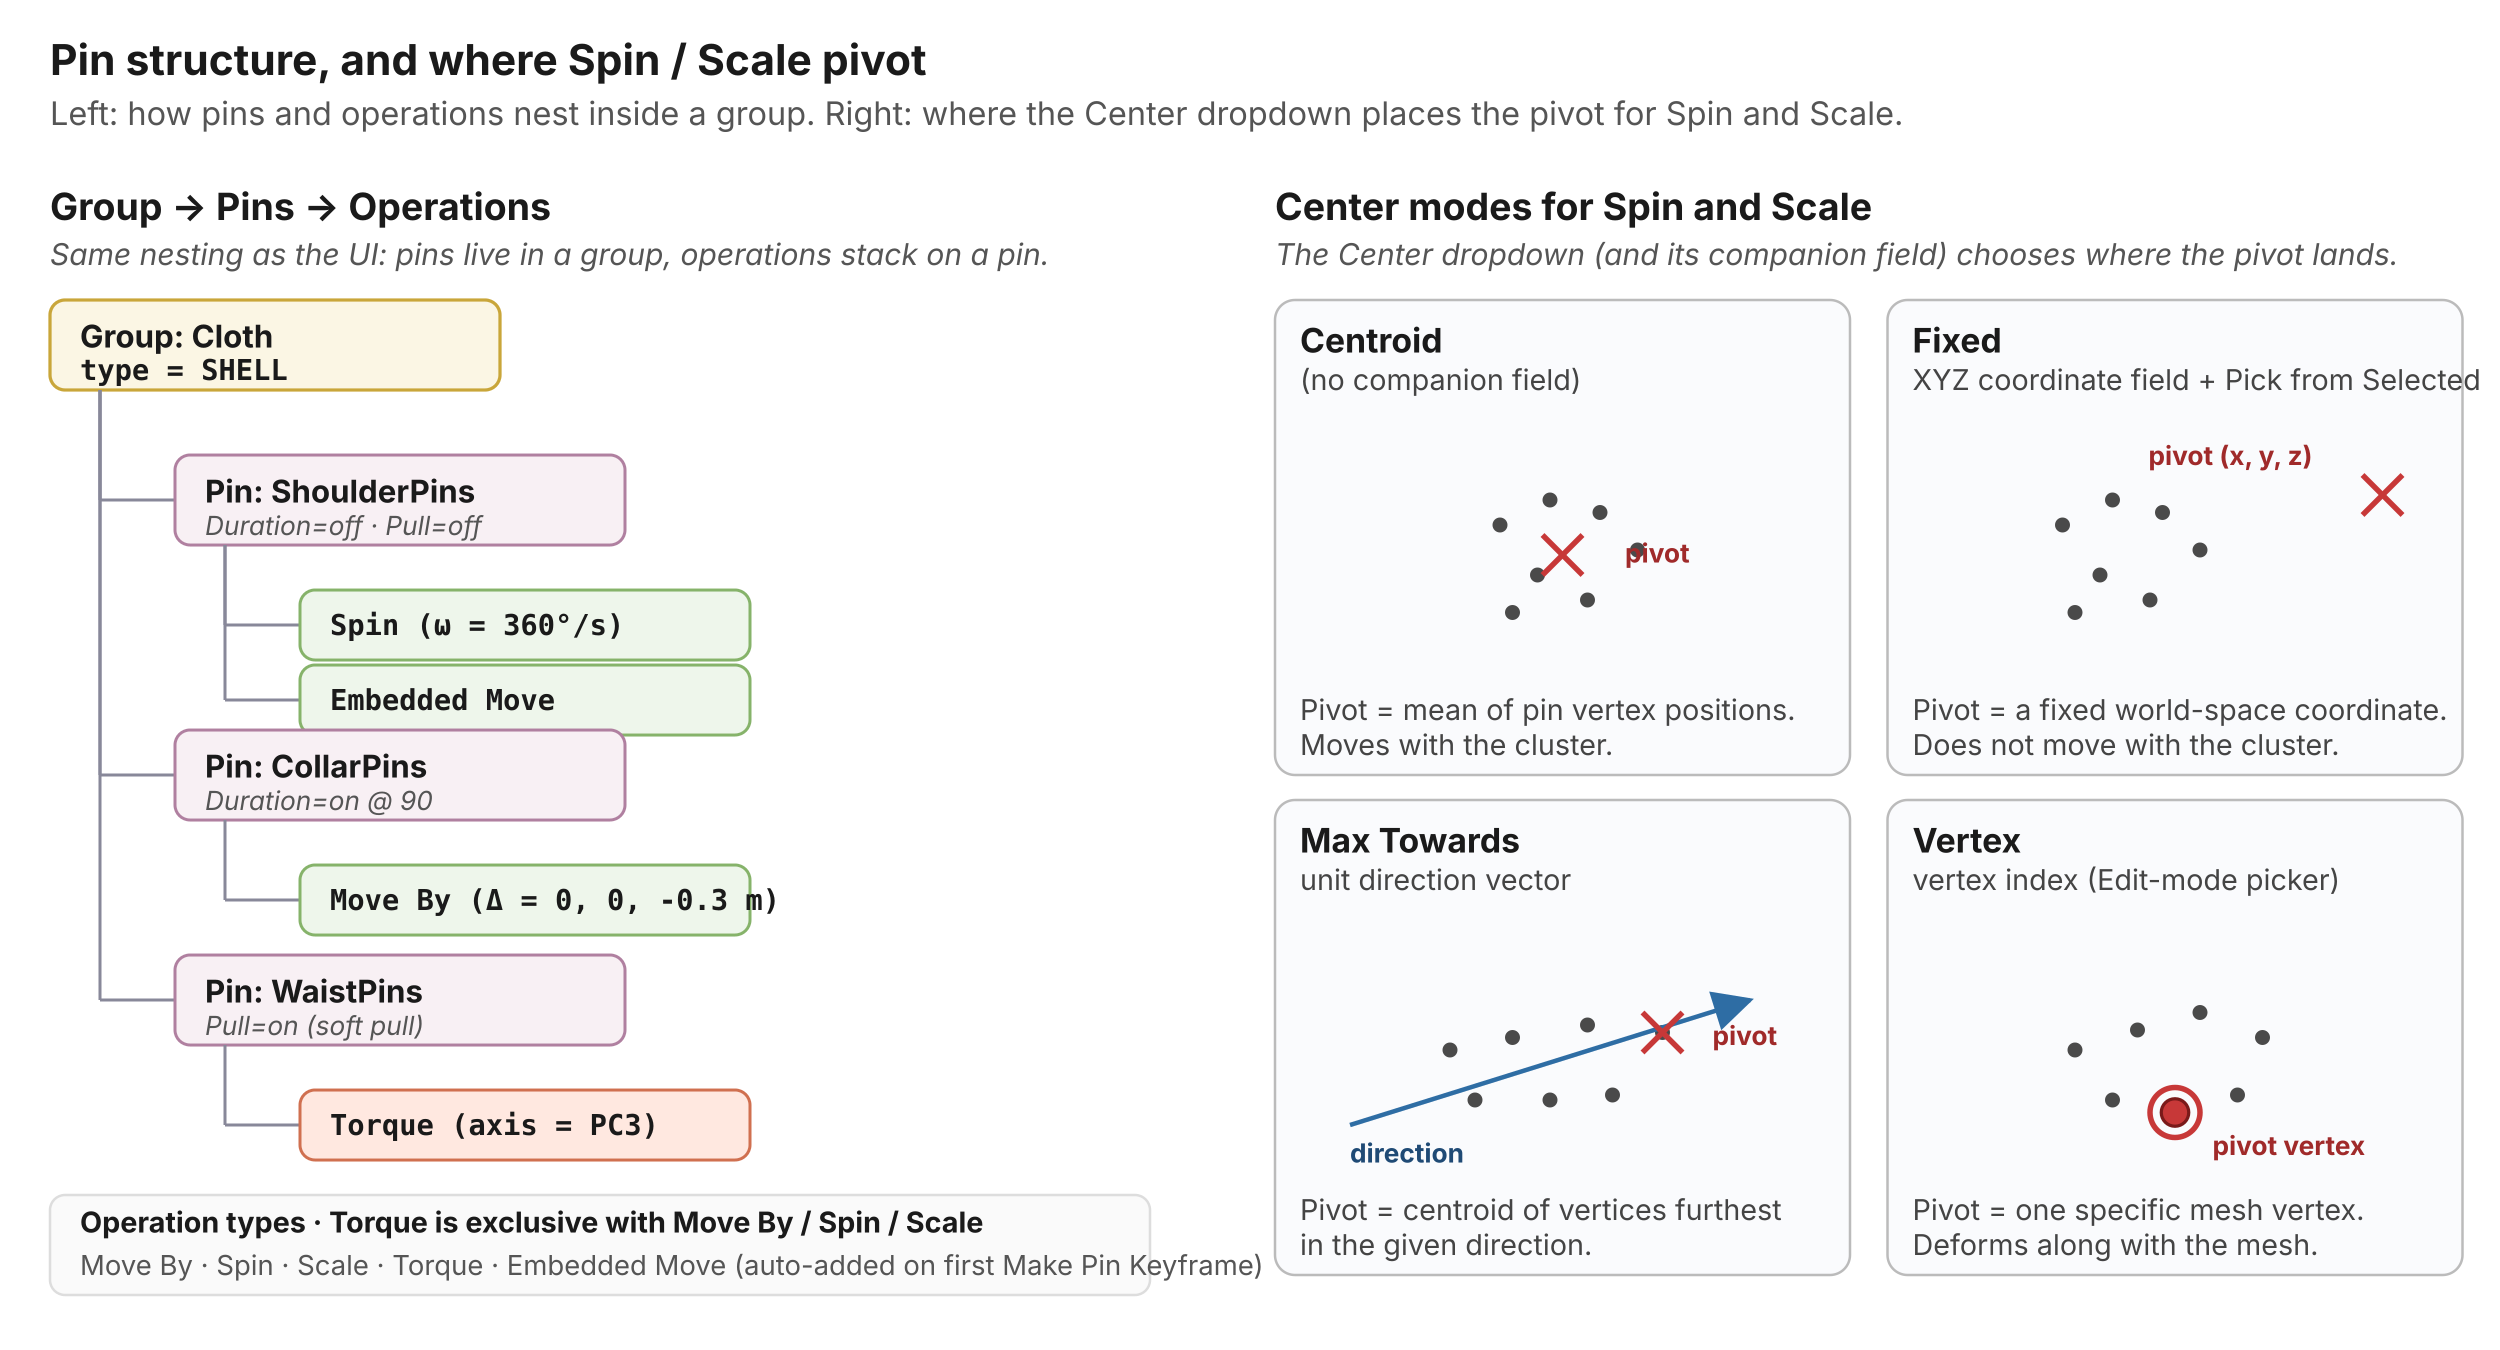
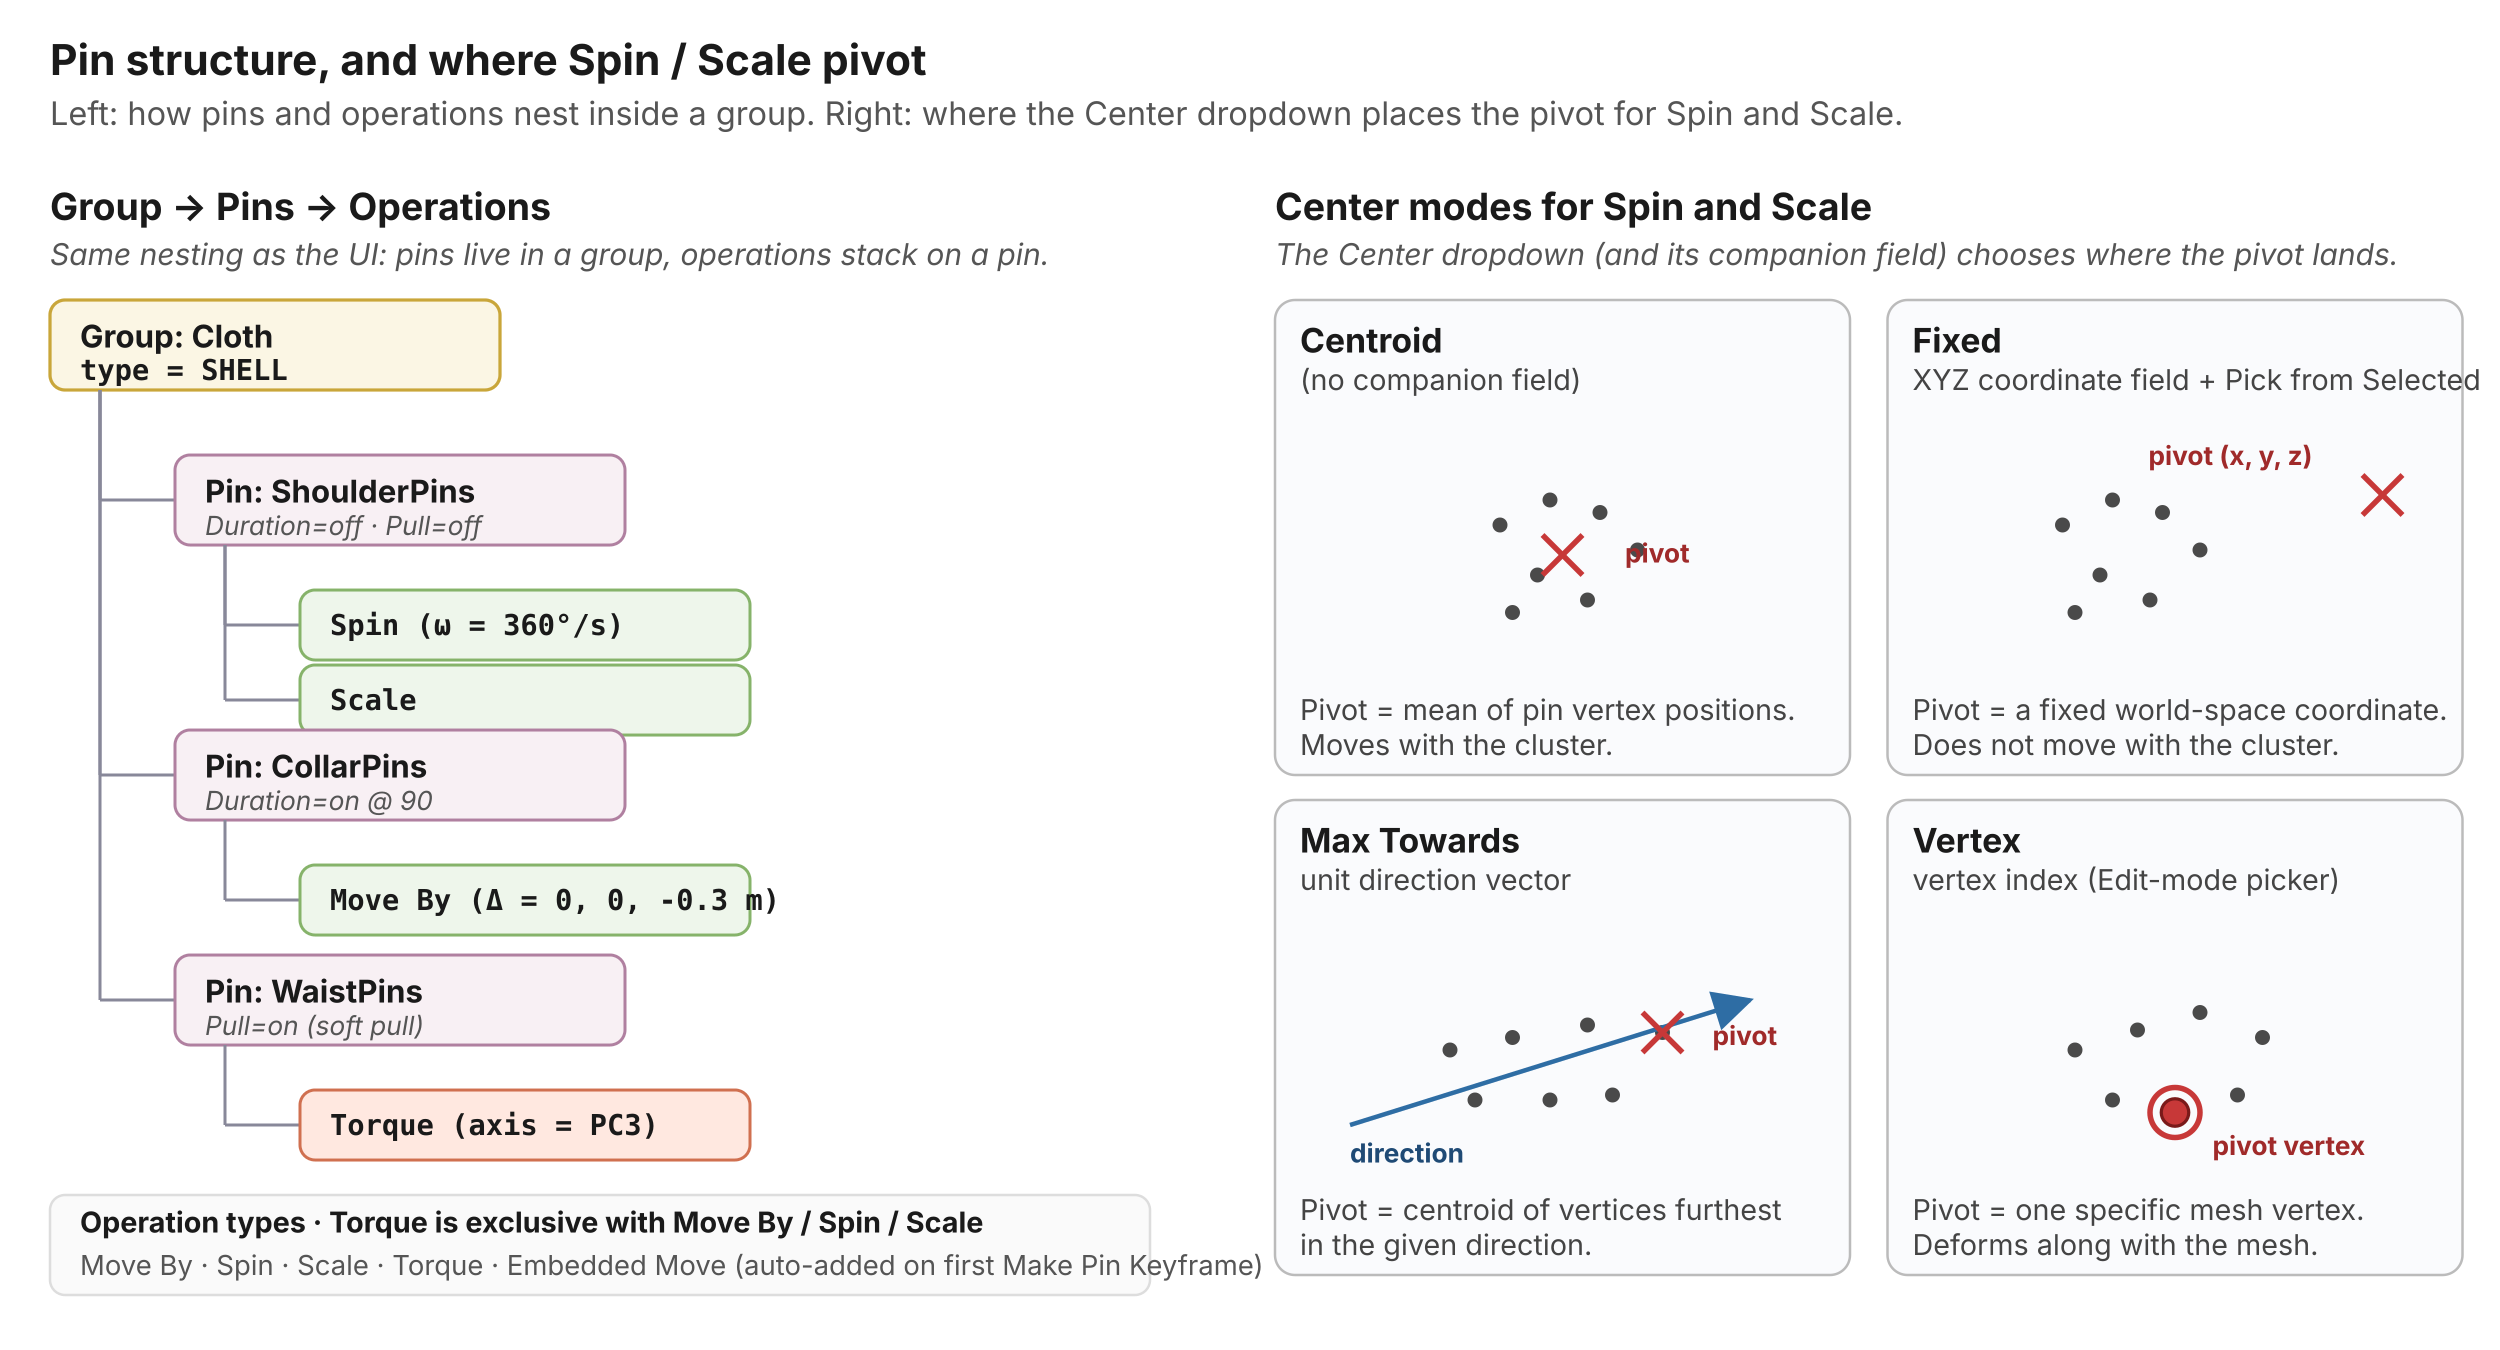
<svg xmlns="http://www.w3.org/2000/svg" viewBox="0 0 1000 540" role="img" aria-label="Pin structure on the left (Group contains Pins, each Pin stacks Operations). Center modes on the right (Centroid, Fixed, Max Towards, and Vertex pivots for Spin and Scale operations), each shown as a small schematic with the vertex cluster and the resolved pivot marker">
  <defs>
    <marker id="ph-arrow" viewBox="0 0 10 10" refX="9" refY="5" markerWidth="9" markerHeight="9" orient="auto-start-reverse">
      <path d="M 0 0 L 10 5 L 0 10 z" fill="#2e6da4" />
    </marker>
  </defs>
  <style>
    .title       { font: 700 17px -apple-system, BlinkMacSystemFont, "Segoe UI", sans-serif; fill: #1a1a1a; }
    .sub         { font: 13px -apple-system, sans-serif; fill: #555; }

    .col-title   { font: 700 15px -apple-system, sans-serif; fill: #1a1a1a; }
    .col-sub     { font: italic 12px -apple-system, sans-serif; fill: #555; }

    .tree-line   { stroke: #889; stroke-width: 1.2; fill: none; }

    .grp-box     { fill: #fbf6e4; stroke: #c9a63a; stroke-width: 1.3; }
    .pin-box     { fill: #f8f0f4; stroke: #b080a0; stroke-width: 1.2; }
    .op-box      { fill: #eef6eb; stroke: #86b36a; stroke-width: 1.2; }
    .tq-box      { fill: #ffe8e0; stroke: #d07050; stroke-width: 1.2; }

    .lbl         { font: 700 12.5px -apple-system, sans-serif; fill: #1a1a1a; }
    .lbl-mono    { font: 600 11.5px "Menlo", "Consolas", monospace; fill: #1a1a1a; }
    .lbl-sub     { font: 10.5px -apple-system, sans-serif; fill: #555; font-style: italic; }

    .tag         { font: 700 10px -apple-system, sans-serif; fill: #7a2a00; }

    .schem-box   { fill: #fafbfd; stroke: #bbb; stroke-width: 1; }
    .schem-ttl   { font: 700 13.5px -apple-system, sans-serif; fill: #1a1a1a; }
    .schem-cap   { font: 11.5px -apple-system, sans-serif; fill: #444; }

    .vert        { fill: #4a4a4a; }
    .vert-hi     { fill: #c73838; stroke: #7a1a1a; stroke-width: 1.3; }
    .pivot       { stroke: #c73838; stroke-width: 2.2; fill: none; }
    .pivot-lbl   { font: 700 10.5px -apple-system, sans-serif; fill: #a02a2a; }
    .dir-arr     { stroke: #2e6da4; stroke-width: 1.8; fill: none; }
    .dir-lbl     { font: 700 10.5px -apple-system, sans-serif; fill: #1f4a75; }

    .legend-box  { fill: #fafafa; stroke: #ddd; stroke-width: 1; }
    .legend-ttl  { font: 700 11.5px -apple-system, sans-serif; fill: #1a1a1a; }
    .note        { font: 11px -apple-system, sans-serif; fill: #555; }
  </style>
  <text x="20" y="30" class="title">Pin structure, and where Spin / Scale pivot</text>
  <text x="20" y="50" class="sub">Left: how pins and operations nest inside a group. Right: where the Center dropdown places the pivot for Spin and Scale.</text>
  <text x="20" y="88" class="col-title">Group → Pins → Operations</text>
  <text x="20" y="106" class="col-sub">Same nesting as the UI: pins live in a group, operations stack on a pin.</text>
  <rect x="20" y="120" width="180" height="36" rx="6" class="grp-box" />
  <text x="32" y="139" class="lbl">Group:  Cloth</text>
  <text x="32" y="152" class="lbl-mono">type = SHELL</text>
  <path d="M 40 156 L 40 200" class="tree-line" />
  <path d="M 40 200 L 70 200" class="tree-line" />
  <path d="M 40 156 L 40 310" class="tree-line" />
  <path d="M 40 310 L 70 310" class="tree-line" />
  <path d="M 40 156 L 40 400" class="tree-line" />
  <path d="M 40 400 L 70 400" class="tree-line" />
  <rect x="70" y="182" width="180" height="36" rx="6" class="pin-box" />
  <text x="82" y="201" class="lbl">Pin:  ShoulderPins</text>
  <text x="82" y="214" class="lbl-sub">Duration=off · Pull=off</text>
  <path d="M 90 218 L 90 250" class="tree-line" />
  <path d="M 90 250 L 120 250" class="tree-line" />
  <path d="M 90 218 L 90 280" class="tree-line" />
  <path d="M 90 280 L 120 280" class="tree-line" />
  <rect x="120" y="236" width="180" height="28" rx="6" class="op-box" />
  <text x="132" y="254" class="lbl-mono">Spin  (ω = 360°/s)</text>
  <rect x="120" y="266" width="180" height="28" rx="6" class="op-box" />
-   <text x="132" y="284" class="lbl-mono">Embedded Move</text>
+   <text x="132" y="284" class="lbl-mono">Scale</text>
  <rect x="70" y="292" width="180" height="36" rx="6" class="pin-box" />
  <text x="82" y="311" class="lbl">Pin:  CollarPins</text>
  <text x="82" y="324" class="lbl-sub">Duration=on @ 90</text>
  <path d="M 90 328 L 90 360" class="tree-line" />
  <path d="M 90 360 L 120 360" class="tree-line" />
  <rect x="120" y="346" width="180" height="28" rx="6" class="op-box" />
  <text x="132" y="364" class="lbl-mono">Move By  (Δ = 0, 0, -0.3 m)</text>
  <rect x="70" y="382" width="180" height="36" rx="6" class="pin-box" />
  <text x="82" y="401" class="lbl">Pin:  WaistPins</text>
  <text x="82" y="414" class="lbl-sub">Pull=on (soft pull)</text>
  <path d="M 90 418 L 90 450" class="tree-line" />
  <path d="M 90 450 L 120 450" class="tree-line" />
  <rect x="120" y="436" width="180" height="28" rx="6" class="tq-box" />
  <text x="132" y="454" class="lbl-mono">Torque  (axis = PC3)</text>
  <text x="290" y="452" text-anchor="end" class="tag" opacity="0">exclusive</text>
  <rect x="20" y="478" width="440" height="40" rx="6" class="legend-box" />
  <text x="32" y="493" class="legend-ttl">Operation types  ·  Torque is exclusive with Move By / Spin / Scale</text>
  <text x="32" y="510" class="note">Move By  ·  Spin  ·  Scale  ·  Torque  ·  Embedded Move (auto-added on first Make Pin Keyframe)</text>
  <text x="510" y="88" class="col-title">Center modes for Spin and Scale</text>
  <text x="510" y="106" class="col-sub">The Center dropdown (and its companion field) chooses where the pivot lands.</text>
  <rect x="510" y="120" width="230" height="190" rx="8" class="schem-box" />
  <text x="520" y="141" class="schem-ttl">Centroid</text>
  <text x="520" y="156" class="schem-cap">(no companion field)</text>
  <circle cx="600" cy="210" r="3" class="vert" />
  <circle cx="620" cy="200" r="3" class="vert" />
  <circle cx="640" cy="205" r="3" class="vert" />
  <circle cx="655" cy="220" r="3" class="vert" />
  <circle cx="615" cy="230" r="3" class="vert" />
  <circle cx="635" cy="240" r="3" class="vert" />
  <circle cx="605" cy="245" r="3" class="vert" />
  <line x1="617" y1="214" x2="633" y2="230" class="pivot" />
  <line x1="617" y1="230" x2="633" y2="214" class="pivot" />
  <text x="650" y="225" class="pivot-lbl">pivot</text>
  <text x="520" y="288" class="schem-cap">Pivot = mean of pin vertex positions.</text>
  <text x="520" y="302" class="schem-cap">Moves with the cluster.</text>
  <rect x="755" y="120" width="230" height="190" rx="8" class="schem-box" />
  <text x="765" y="141" class="schem-ttl">Fixed</text>
  <text x="765" y="156" class="schem-cap">XYZ coordinate field + Pick from Selected</text>
  <circle cx="825" cy="210" r="3" class="vert" />
  <circle cx="845" cy="200" r="3" class="vert" />
  <circle cx="865" cy="205" r="3" class="vert" />
  <circle cx="880" cy="220" r="3" class="vert" />
  <circle cx="840" cy="230" r="3" class="vert" />
  <circle cx="860" cy="240" r="3" class="vert" />
  <circle cx="830" cy="245" r="3" class="vert" />
  <line x1="945" y1="190" x2="961" y2="206" class="pivot" />
  <line x1="945" y1="206" x2="961" y2="190" class="pivot" />
  <text x="925" y="186" text-anchor="end" class="pivot-lbl">pivot (x, y, z)</text>
  <text x="765" y="288" class="schem-cap">Pivot = a fixed world-space coordinate.</text>
  <text x="765" y="302" class="schem-cap">Does not move with the cluster.</text>
  <rect x="510" y="320" width="230" height="190" rx="8" class="schem-box" />
  <text x="520" y="341" class="schem-ttl">Max Towards</text>
  <text x="520" y="356" class="schem-cap">unit direction vector</text>
  <circle cx="580" cy="420" r="3" class="vert" />
  <circle cx="605" cy="415" r="3" class="vert" />
  <circle cx="635" cy="410" r="3" class="vert" />
  <circle cx="665" cy="413" r="3" class="vert" />
  <circle cx="590" cy="440" r="3" class="vert" />
  <circle cx="620" cy="440" r="3" class="vert" />
  <circle cx="645" cy="438" r="3" class="vert" />
  <line x1="540" y1="450" x2="700" y2="400" class="dir-arr" marker-end="url(#ph-arrow)" />
  <text x="540" y="465" class="dir-lbl">direction</text>
  <line x1="657" y1="405" x2="673" y2="421" class="pivot" />
  <line x1="657" y1="421" x2="673" y2="405" class="pivot" />
  <text x="685" y="418" class="pivot-lbl">pivot</text>
  <text x="520" y="488" class="schem-cap">Pivot = centroid of vertices furthest</text>
  <text x="520" y="502" class="schem-cap">in the given direction.</text>
  <rect x="755" y="320" width="230" height="190" rx="8" class="schem-box" />
  <text x="765" y="341" class="schem-ttl">Vertex</text>
  <text x="765" y="356" class="schem-cap">vertex index (Edit-mode picker)</text>
  <circle cx="830" cy="420" r="3" class="vert" />
  <circle cx="855" cy="412" r="3" class="vert" />
  <circle cx="880" cy="405" r="3" class="vert" />
  <circle cx="905" cy="415" r="3" class="vert" />
  <circle cx="845" cy="440" r="3" class="vert" />
  <circle cx="870" cy="445" r="3" class="vert" />
  <circle cx="895" cy="438" r="3" class="vert" />
  <circle cx="870" cy="445" r="5.5" class="vert-hi" />
  <circle cx="870" cy="445" r="10" class="pivot" />
  <text x="885" y="462" class="pivot-lbl">pivot vertex</text>
  <text x="765" y="488" class="schem-cap">Pivot = one specific mesh vertex.</text>
  <text x="765" y="502" class="schem-cap">Deforms along with the mesh.</text>
</svg>
